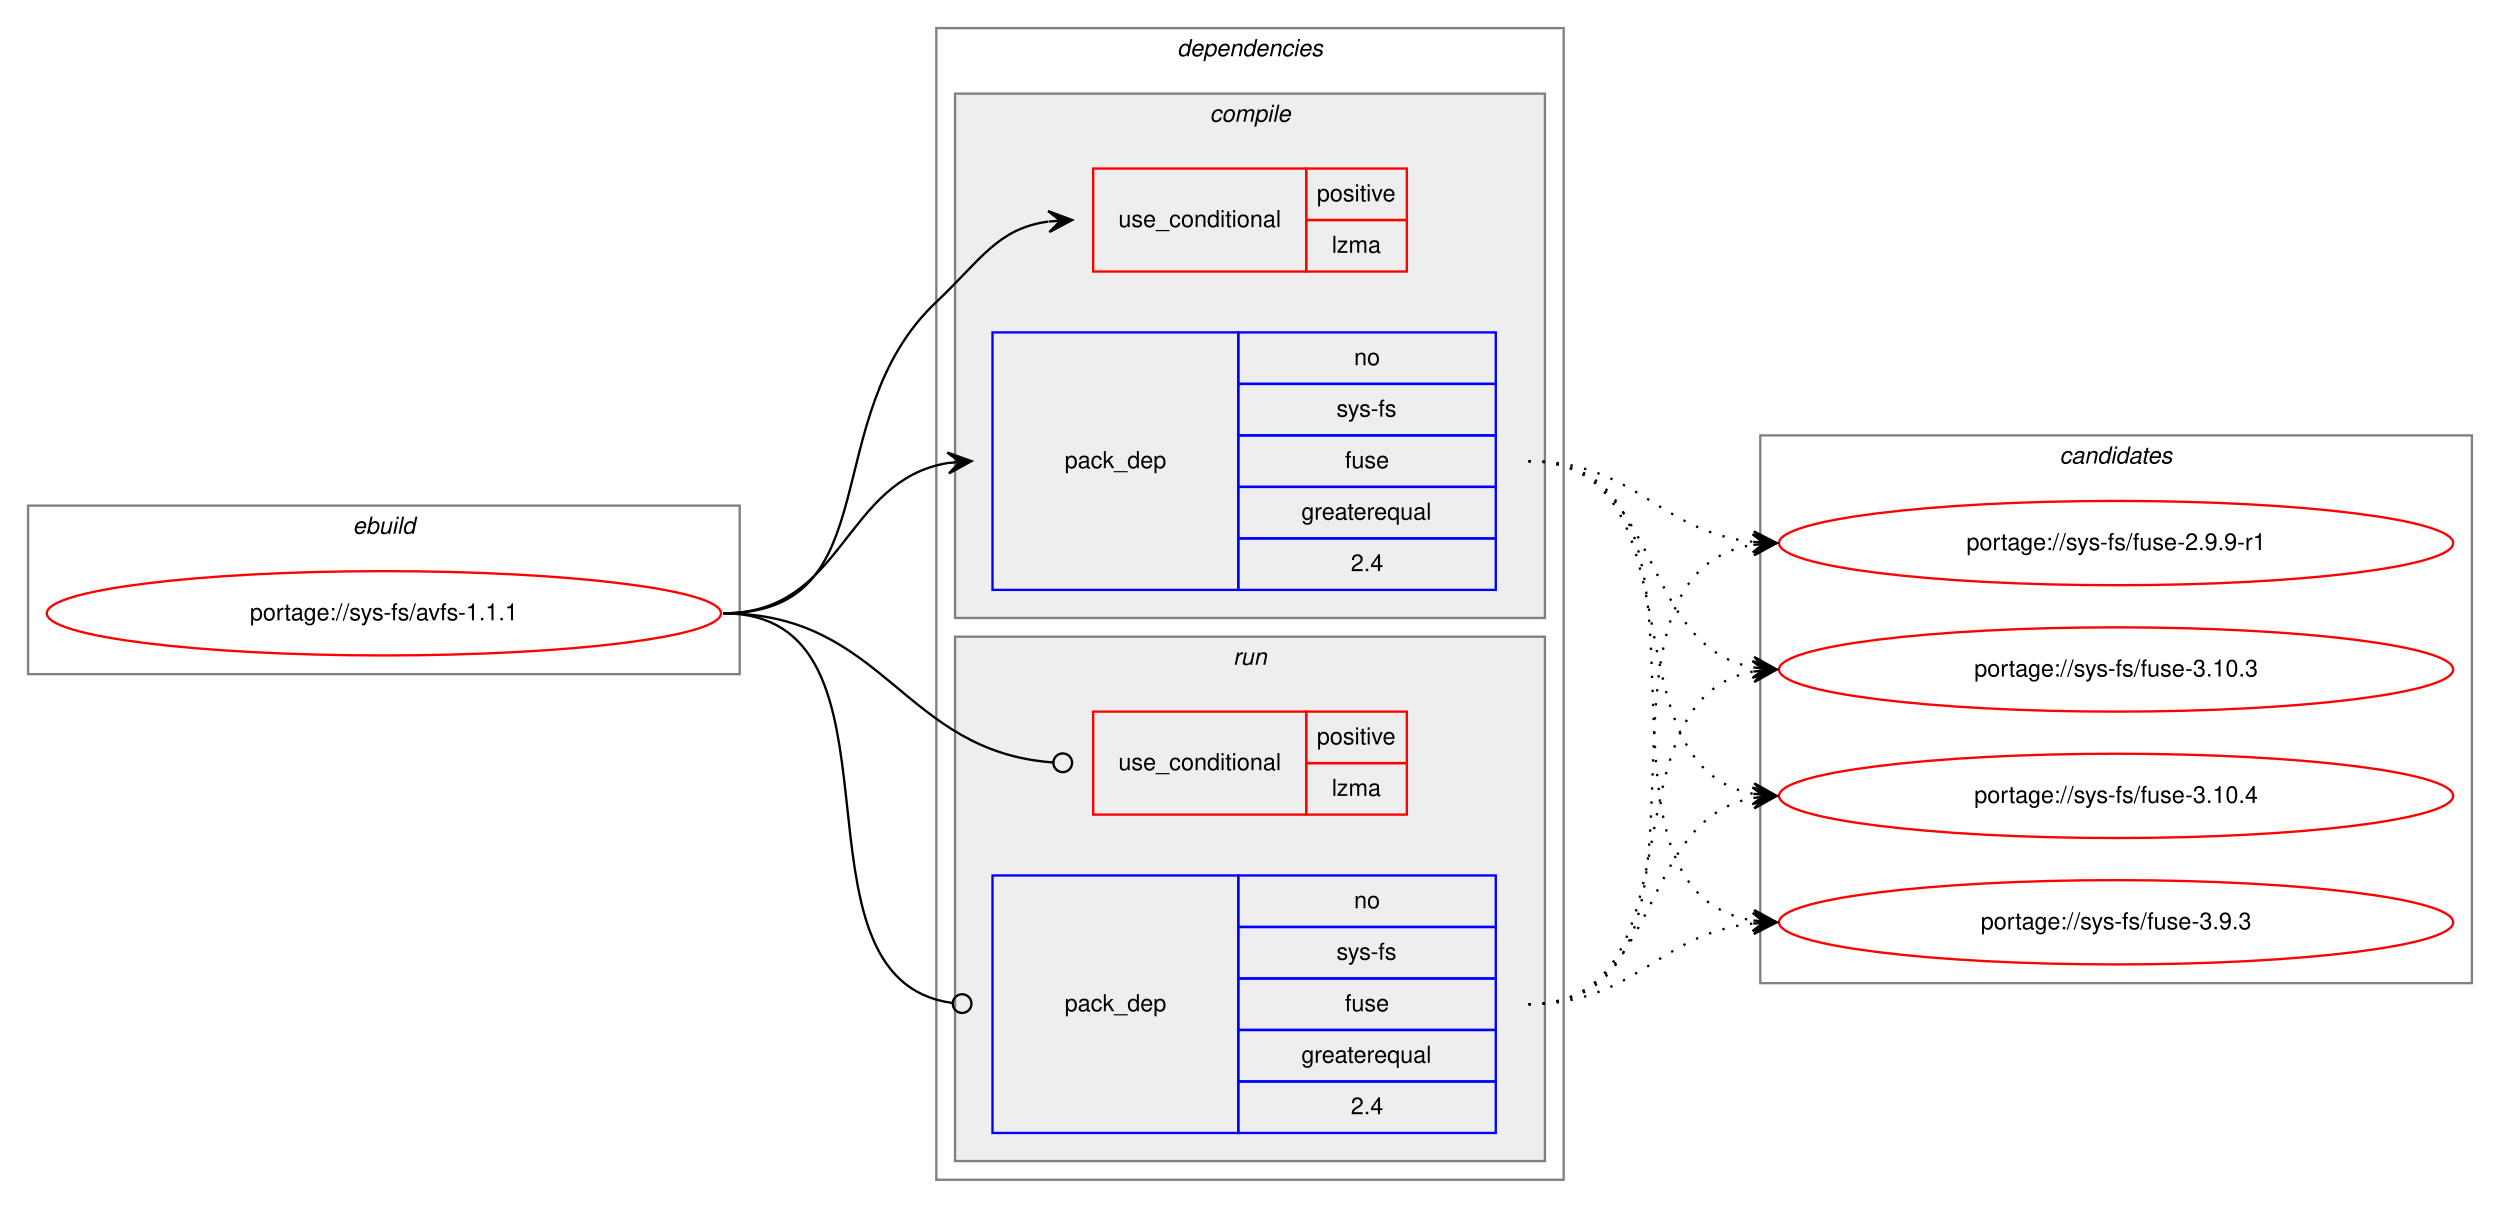
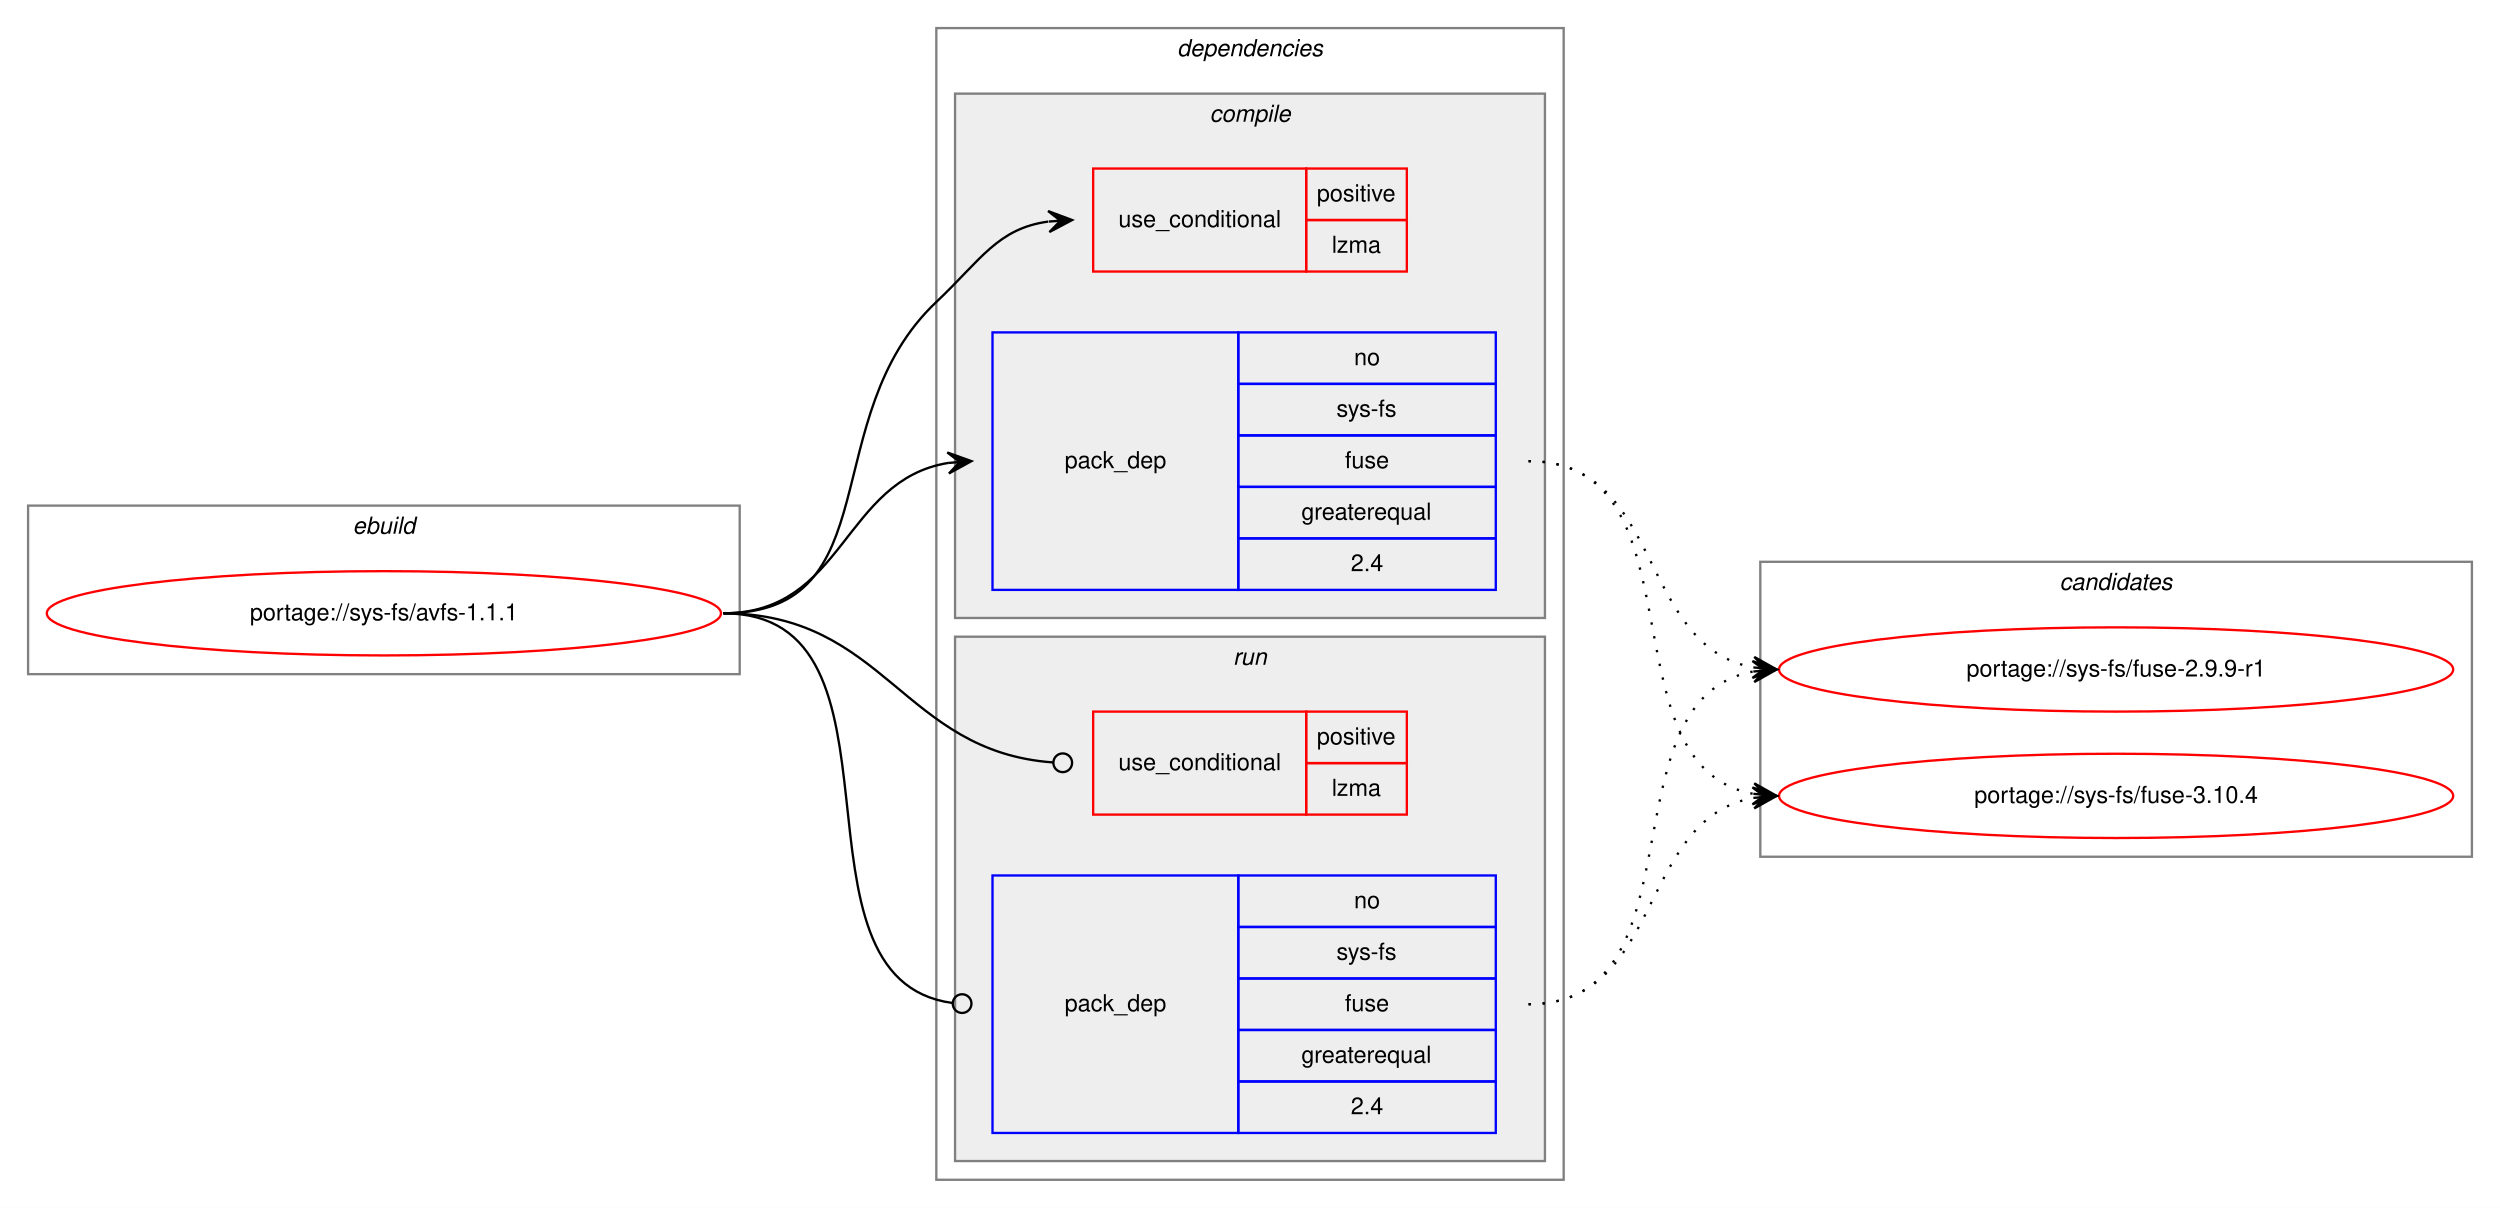
<svg xmlns="http://www.w3.org/2000/svg" xmlns:xlink="http://www.w3.org/1999/xlink" width="1068pt" height="516pt" viewBox="0.00 0.00 1068.00 516.00">
  <g id="graph0" class="graph" transform="scale(1 1) rotate(0) translate(4 512)">
    <polygon fill="white" stroke="transparent" points="-4,4 -4,-512 1064,-512 1064,4 -4,4" />
    <g id="clust1" class="cluster">
      <polygon fill="none" stroke="gray" points="8,-224 8,-296 312,-296 312,-224 8,-224" />
      <text text-anchor="start" x="146.66" y="-284" font-family="Helvetica,sans-Serif" font-style="italic" font-size="10.00">ebuild</text>
    </g>
    <g id="clust2" class="cluster">
      <polygon fill="none" stroke="gray" points="396,-8 396,-500 664,-500 664,-8 396,-8" />
      <text text-anchor="start" x="498.88" y="-488" font-family="Helvetica,sans-Serif" font-style="italic" font-size="10.00">dependencies</text>
    </g>
    <g id="clust3" class="cluster">
      <polygon fill="#eeeeee" stroke="gray" points="404,-248 404,-472 656,-472 656,-248 404,-248" />
      <text text-anchor="start" x="512.78" y="-460" font-family="Helvetica,sans-Serif" font-style="italic" font-size="10.00">compile</text>
    </g>
    <g id="clust7" class="cluster">
      <polygon fill="#eeeeee" stroke="gray" points="404,-16 404,-240 656,-240 656,-16 404,-16" />
      <text text-anchor="start" x="522.78" y="-228" font-family="Helvetica,sans-Serif" font-style="italic" font-size="10.00">run</text>
    </g>
    <g id="clust10" class="cluster">
-       <polygon fill="none" stroke="gray" points="748,-92 748,-326 1052,-326 1052,-92 748,-92" />
-       <text text-anchor="start" x="875.82" y="-314" font-family="Helvetica,sans-Serif" font-style="italic" font-size="10.00">candidates</text>
+       <polygon fill="none" stroke="gray" points="748,-146 748,-272 1052,-272 1052,-146 748,-146" />
+       <text text-anchor="start" x="875.82" y="-260" font-family="Helvetica,sans-Serif" font-style="italic" font-size="10.00">candidates</text>
    </g>
    <g id="node1" class="node">
      <g id="a_node1">
        <a xlink:href="../sys-fs/avfs-1.1.1.svg" xlink:title="portage://sys-fs/avfs-1.1.1">
          <ellipse fill="none" stroke="red" cx="160" cy="-250" rx="144" ry="18" />
          <text text-anchor="middle" x="160" y="-247" font-family="Helvetica,sans-Serif" font-size="10.00">portage://sys-fs/avfs-1.1.1</text>
        </a>
      </g>
    </g>
    <g id="node2" class="node">
      <polygon fill="none" stroke="red" points="463,-396 463,-440 554,-440 554,-396 463,-396" />
      <text text-anchor="start" x="473.77" y="-415" font-family="Helvetica,sans-Serif" font-size="10.00">use_conditional</text>
      <polygon fill="none" stroke="red" points="554,-418 554,-440 597,-440 597,-418 554,-418" />
      <text text-anchor="start" x="558.55" y="-426" font-family="Helvetica,sans-Serif" font-size="10.00">positive</text>
      <polygon fill="none" stroke="red" points="554,-396 554,-418 597,-418 597,-396 554,-396" />
      <text text-anchor="start" x="564.95" y="-404" font-family="Helvetica,sans-Serif" font-size="10.00">lzma</text>
    </g>
    <g id="edge1" class="edge">
      <path fill="none" stroke="black" d="M305,-250C376.62,-250 343.93,-333.82 396,-383 415.15,-401.09 422.14,-414.32 443.76,-417.34" />
      <polygon fill="black" stroke="black" points="454,-418 443.73,-421.85 449.01,-417.68 444.02,-417.36 444.02,-417.36 444.02,-417.36 449.01,-417.68 444.31,-412.87 454,-418 454,-418" />
    </g>
    <g id="node3" class="node">
      <polygon fill="none" stroke="blue" points="420,-260 420,-370 525,-370 525,-260 420,-260" />
      <text text-anchor="start" x="450.82" y="-312" font-family="Helvetica,sans-Serif" font-size="10.00">pack_dep</text>
      <polygon fill="none" stroke="blue" points="525,-348 525,-370 635,-370 635,-348 525,-348" />
      <text text-anchor="start" x="574.44" y="-356" font-family="Helvetica,sans-Serif" font-size="10.00">no</text>
      <polygon fill="none" stroke="blue" points="525,-326 525,-348 635,-348 635,-326 525,-326" />
      <text text-anchor="start" x="566.95" y="-334" font-family="Helvetica,sans-Serif" font-size="10.00">sys-fs</text>
      <polygon fill="none" stroke="blue" points="525,-304 525,-326 635,-326 635,-304 525,-304" />
      <text text-anchor="start" x="570.55" y="-312" font-family="Helvetica,sans-Serif" font-size="10.00">fuse</text>
      <polygon fill="none" stroke="blue" points="525,-282 525,-304 635,-304 635,-282 525,-282" />
      <text text-anchor="start" x="551.94" y="-290" font-family="Helvetica,sans-Serif" font-size="10.00">greaterequal</text>
      <polygon fill="none" stroke="blue" points="525,-260 525,-282 635,-282 635,-260 525,-260" />
      <text text-anchor="start" x="573.05" y="-268" font-family="Helvetica,sans-Serif" font-size="10.00">2.4</text>
    </g>
    <g id="edge2" class="edge">
      <path fill="none" stroke="black" d="M305,-250C356.7,-250 356.07,-306.89 401.03,-314.22" />
      <polygon fill="black" stroke="black" points="411,-315 400.68,-318.71 406.02,-314.61 401.03,-314.22 401.03,-314.22 401.03,-314.22 406.02,-314.61 401.38,-309.74 411,-315 411,-315" />
    </g>
    <g id="node4" class="node">
      <polygon fill="none" stroke="red" points="463,-164 463,-208 554,-208 554,-164 463,-164" />
      <text text-anchor="start" x="473.77" y="-183" font-family="Helvetica,sans-Serif" font-size="10.00">use_conditional</text>
      <polygon fill="none" stroke="red" points="554,-186 554,-208 597,-208 597,-186 554,-186" />
      <text text-anchor="start" x="558.55" y="-194" font-family="Helvetica,sans-Serif" font-size="10.00">positive</text>
      <polygon fill="none" stroke="red" points="554,-164 554,-186 597,-186 597,-164 554,-164" />
      <text text-anchor="start" x="564.95" y="-172" font-family="Helvetica,sans-Serif" font-size="10.00">lzma</text>
    </g>
    <g id="edge3" class="edge">
      <path fill="none" stroke="black" d="M305,-250C374.26,-250 381.45,-190.9 445.85,-186.29" />
      <ellipse fill="none" stroke="black" cx="450" cy="-186.14" rx="4" ry="4" />
    </g>
    <g id="node5" class="node">
      <polygon fill="none" stroke="blue" points="420,-28 420,-138 525,-138 525,-28 420,-28" />
      <text text-anchor="start" x="450.82" y="-80" font-family="Helvetica,sans-Serif" font-size="10.00">pack_dep</text>
      <polygon fill="none" stroke="blue" points="525,-116 525,-138 635,-138 635,-116 525,-116" />
      <text text-anchor="start" x="574.44" y="-124" font-family="Helvetica,sans-Serif" font-size="10.00">no</text>
      <polygon fill="none" stroke="blue" points="525,-94 525,-116 635,-116 635,-94 525,-94" />
      <text text-anchor="start" x="566.95" y="-102" font-family="Helvetica,sans-Serif" font-size="10.00">sys-fs</text>
      <polygon fill="none" stroke="blue" points="525,-72 525,-94 635,-94 635,-72 525,-72" />
      <text text-anchor="start" x="570.55" y="-80" font-family="Helvetica,sans-Serif" font-size="10.00">fuse</text>
      <polygon fill="none" stroke="blue" points="525,-50 525,-72 635,-72 635,-50 525,-50" />
      <text text-anchor="start" x="551.94" y="-58" font-family="Helvetica,sans-Serif" font-size="10.00">greaterequal</text>
      <polygon fill="none" stroke="blue" points="525,-28 525,-50 635,-50 635,-28 525,-28" />
      <text text-anchor="start" x="573.05" y="-36" font-family="Helvetica,sans-Serif" font-size="10.00">2.4</text>
    </g>
    <g id="edge4" class="edge">
      <path fill="none" stroke="black" d="M305,-250C389.99,-250 327.55,-93.91 402.75,-83.54" />
      <ellipse fill="none" stroke="black" cx="407.01" cy="-83.26" rx="4" ry="4" />
    </g>
    <g id="node6" class="node">
      <g id="a_node6">
        <a xlink:href="../sys-fs/fuse-2.9.9-r1.svg" xlink:title="portage://sys-fs/fuse-2.9.9-r1">
-           <ellipse fill="none" stroke="red" cx="900" cy="-280" rx="144" ry="18" />
-           <text text-anchor="middle" x="900" y="-277" font-family="Helvetica,sans-Serif" font-size="10.00">portage://sys-fs/fuse-2.9.9-r1</text>
+           <ellipse fill="none" stroke="red" cx="900" cy="-226" rx="144" ry="18" />
+           <text text-anchor="middle" x="900" y="-223" font-family="Helvetica,sans-Serif" font-size="10.00">portage://sys-fs/fuse-2.9.9-r1</text>
        </a>
      </g>
    </g>
    <g id="edge5" class="edge">
-       <path fill="none" stroke="black" stroke-dasharray="1,5" d="M649,-315C695.03,-315 704.18,-284.88 744.88,-280.52" />
-       <polygon fill="black" stroke="black" points="755,-280 745.25,-285.01 750.01,-280.26 745.01,-280.52 745.01,-280.52 745.01,-280.52 750.01,-280.26 744.78,-276.02 755,-280 755,-280" />
+       <path fill="none" stroke="black" stroke-dasharray="1,5" d="M649,-315C706.91,-315 695.21,-236.12 744.96,-226.88" />
+       <polygon fill="black" stroke="black" points="755,-226 745.43,-231.36 750.02,-226.44 745.04,-226.87 745.04,-226.87 745.04,-226.87 750.02,-226.44 744.64,-222.39 755,-226 755,-226" />
    </g>
    <g id="node7" class="node">
      <g id="a_node7">
-         <a xlink:href="../sys-fs/fuse-3.10.3.svg" xlink:title="portage://sys-fs/fuse-3.10.3">
-           <ellipse fill="none" stroke="red" cx="900" cy="-226" rx="144" ry="18" />
-           <text text-anchor="middle" x="900" y="-223" font-family="Helvetica,sans-Serif" font-size="10.00">portage://sys-fs/fuse-3.10.3</text>
-         </a>
-       </g>
-     </g>
-     <g id="edge6" class="edge">
-       <path fill="none" stroke="black" stroke-dasharray="1,5" d="M649,-315C706.91,-315 695.21,-236.12 744.96,-226.88" />
-       <polygon fill="black" stroke="black" points="755,-226 745.43,-231.36 750.02,-226.44 745.04,-226.87 745.04,-226.87 745.04,-226.87 750.02,-226.44 744.64,-222.39 755,-226 755,-226" />
-     </g>
-     <g id="node8" class="node">
-       <g id="a_node8">
        <a xlink:href="../sys-fs/fuse-3.10.4.svg" xlink:title="portage://sys-fs/fuse-3.10.4">
          <ellipse fill="none" stroke="red" cx="900" cy="-172" rx="144" ry="18" />
          <text text-anchor="middle" x="900" y="-169" font-family="Helvetica,sans-Serif" font-size="10.00">portage://sys-fs/fuse-3.10.4</text>
        </a>
      </g>
    </g>
-     <g id="edge7" class="edge">
+     <g id="edge6" class="edge">
      <path fill="none" stroke="black" stroke-dasharray="1,5" d="M649,-315C724.4,-315 680.5,-185.09 744.71,-172.91" />
      <polygon fill="black" stroke="black" points="755,-172 745.44,-177.37 750.02,-172.44 745.04,-172.88 745.04,-172.88 745.04,-172.88 750.02,-172.44 744.64,-168.4 755,-172 755,-172" />
    </g>
-     <g id="node9" class="node">
-       <g id="a_node9">
-         <a xlink:href="../sys-fs/fuse-3.9.3.svg" xlink:title="portage://sys-fs/fuse-3.9.3">
-           <ellipse fill="none" stroke="red" cx="900" cy="-118" rx="144" ry="18" />
-           <text text-anchor="middle" x="900" y="-115" font-family="Helvetica,sans-Serif" font-size="10.00">portage://sys-fs/fuse-3.9.3</text>
-         </a>
-       </g>
-     </g>
-     <g id="edge8" class="edge">
-       <path fill="none" stroke="black" stroke-dasharray="1,5" d="M649,-315C744.83,-315 662.03,-131.98 744.96,-118.75" />
-       <polygon fill="black" stroke="black" points="755,-118 745.36,-123.24 750.01,-118.37 745.03,-118.75 745.03,-118.75 745.03,-118.75 750.01,-118.37 744.69,-114.26 755,-118 755,-118" />
-     </g>
-     <g id="edge9" class="edge">
-       <path fill="none" stroke="black" stroke-dasharray="1,5" d="M649,-83C744.83,-83 662.03,-266.02 744.96,-279.25" />
-       <polygon fill="black" stroke="black" points="755,-280 744.69,-283.74 750.01,-279.63 745.03,-279.25 745.03,-279.25 745.03,-279.25 750.01,-279.63 745.36,-274.76 755,-280 755,-280" />
-     </g>
-     <g id="edge10" class="edge">
+     <g id="edge7" class="edge">
      <path fill="none" stroke="black" stroke-dasharray="1,5" d="M649,-83C724.4,-83 680.5,-212.91 744.71,-225.09" />
      <polygon fill="black" stroke="black" points="755,-226 744.64,-229.6 750.02,-225.56 745.04,-225.12 745.04,-225.12 745.04,-225.12 750.02,-225.56 745.44,-220.63 755,-226 755,-226" />
    </g>
-     <g id="edge11" class="edge">
+     <g id="edge8" class="edge">
      <path fill="none" stroke="black" stroke-dasharray="1,5" d="M649,-83C706.91,-83 695.21,-161.88 744.96,-171.12" />
      <polygon fill="black" stroke="black" points="755,-172 744.64,-175.61 750.02,-171.56 745.04,-171.13 745.04,-171.13 745.04,-171.13 750.02,-171.56 745.43,-166.64 755,-172 755,-172" />
    </g>
-     <g id="edge12" class="edge">
-       <path fill="none" stroke="black" stroke-dasharray="1,5" d="M649,-83C695.03,-83 704.18,-113.12 744.88,-117.48" />
-       <polygon fill="black" stroke="black" points="755,-118 744.78,-121.98 750.01,-117.74 745.01,-117.48 745.01,-117.48 745.01,-117.48 750.01,-117.74 745.25,-112.99 755,-118 755,-118" />
-     </g>
  </g>
</svg>
